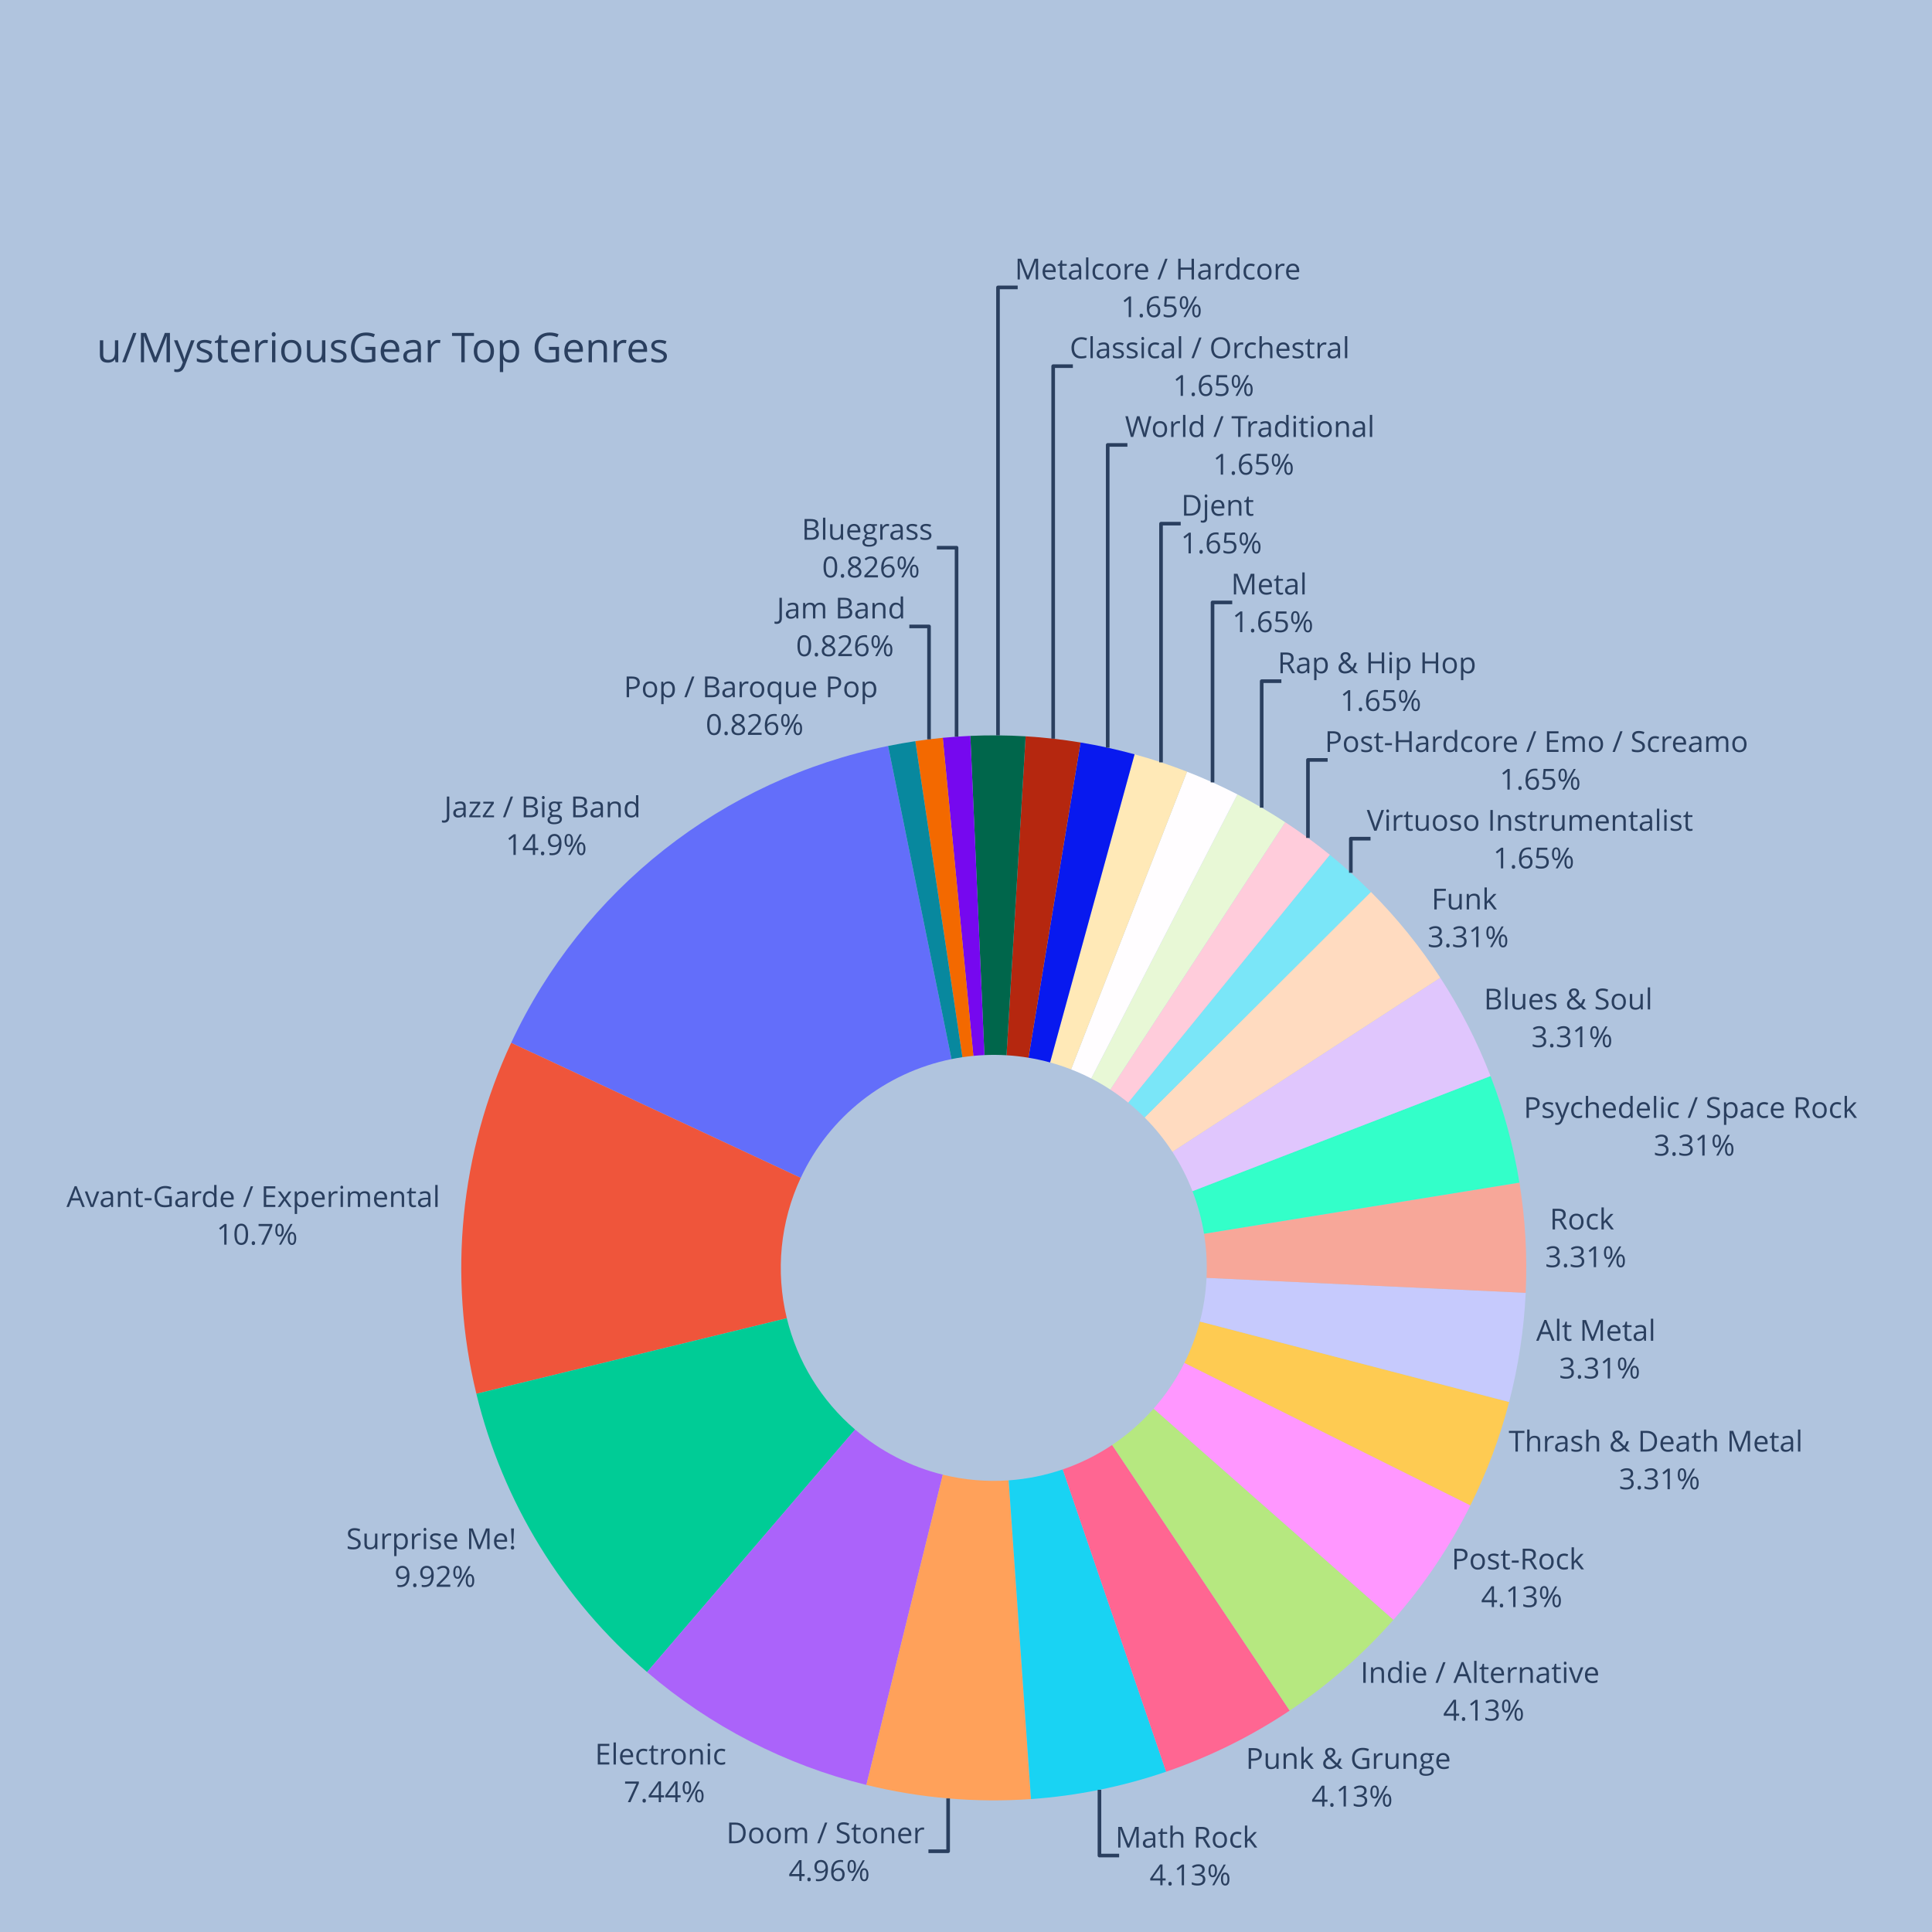
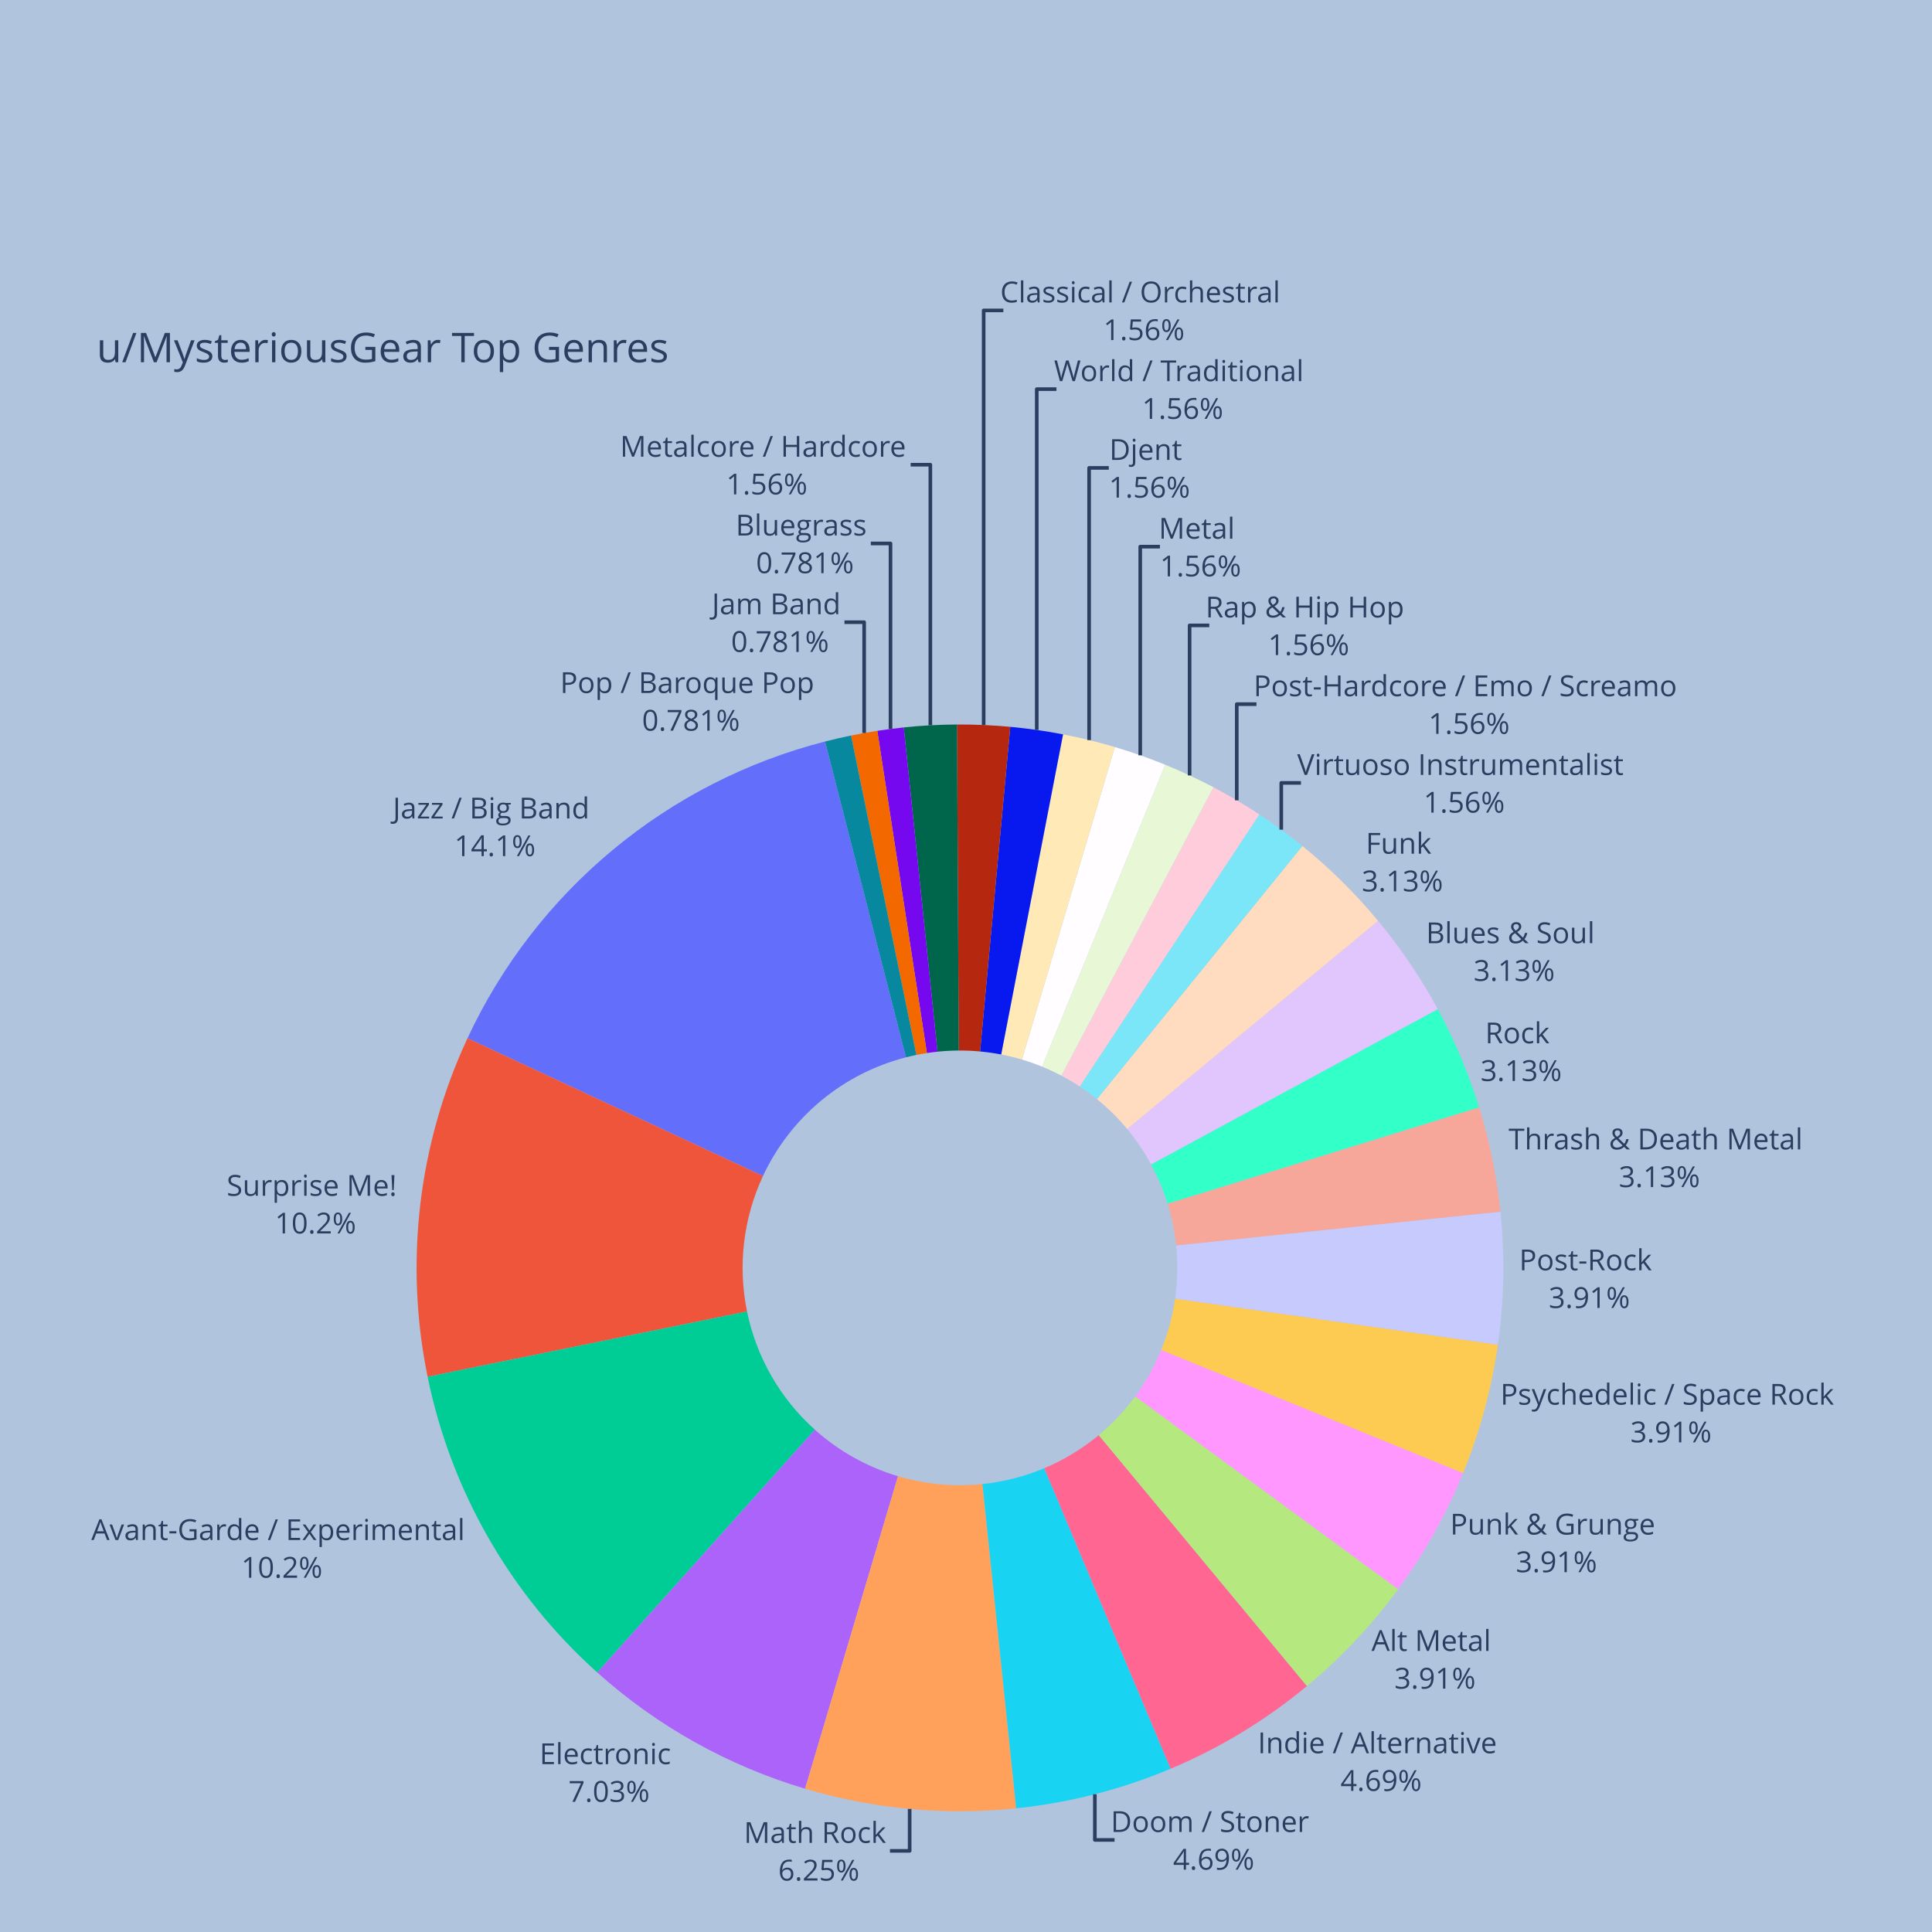
<svg xmlns="http://www.w3.org/2000/svg" class="main-svg" width="800" height="800" style="" viewBox="0 0 800 800">
  <rect x="0" y="0" width="800" height="800" style="fill: rgb(176, 196, 222); fill-opacity: 1;" />
-   <defs id="defs-1cfc5f">
+   <defs id="defs-bb78b5">
    <g class="clips" />
    <g class="gradients" />
  </defs>
  <g class="bglayer" />
  <g class="layer-below">
    <g class="imagelayer" />
    <g class="shapelayer" />
  </g>
  <g class="cartesianlayer" />
  <g class="polarlayer" />
  <g class="ternarylayer" />
  <g class="geolayer" />
  <g class="funnelarealayer" />
  <g class="pielayer">
    <g class="trace" stroke-linejoin="round" style="opacity: 1;">
      <g class="slice">
-         <path class="surface" d="M393.997,438.554a88.2,88.2 0 0 0 -62.433,49.171l-119.905,-55.912a220.5,220.5 0 0 1 156.083,-122.927Z" style="pointer-events: all; stroke-width: 0; fill: rgb(99, 110, 250); fill-opacity: 1; stroke: rgb(68, 68, 68); stroke-opacity: 1;" />
-         <g class="slicetext">
-           <text data-notex="1" class="slicetext" transform="translate(226.1999,338.4061)" text-anchor="middle" x="0" y="0" style="font-family: 'Open Sans', verdana, arial, sans-serif; font-size: 12px; fill: rgb(42, 63, 95); fill-opacity: 1; white-space: pre;">
+         <path class="surface" d="M375.156,437.818a90,90 0 0 0 -59.224,49.147l-122.352,-57.053a225,225 0 0 1 148.059,-122.866Z" style="pointer-events: all; stroke-width: 0; fill: rgb(99, 110, 250); fill-opacity: 1; stroke: rgb(68, 68, 68); stroke-opacity: 1;" />
+         <g class="slicetext">
+           <text data-notex="1" class="slicetext" transform="translate(204.9439,338.8936)" text-anchor="middle" x="0" y="0" style="font-family: 'Open Sans', verdana, arial, sans-serif; font-size: 12px; fill: rgb(42, 63, 95); fill-opacity: 1; white-space: pre;">
            <tspan class="line" dy="0em" x="0" y="0">Jazz / Big Band</tspan>
-             <tspan class="line" dy="1.3em" x="0" y="0">14.9%</tspan>
-           </text>
-         </g>
-       </g>
-       <g class="slice">
-         <path class="surface" d="M331.564,487.725a88.2,88.2 0 0 0 -5.762,58.131l-128.548,31.284a220.5,220.5 0 0 1 14.406,-145.327Z" style="pointer-events: all; stroke-width: 0; fill: rgb(239, 85, 59); fill-opacity: 1; stroke: rgb(68, 68, 68); stroke-opacity: 1;" />
-         <g class="slicetext">
-           <text data-notex="1" class="slicetext" transform="translate(106.4387,499.7854)" text-anchor="middle" x="0" y="0" style="font-family: 'Open Sans', verdana, arial, sans-serif; font-size: 12px; fill: rgb(42, 63, 95); fill-opacity: 1; white-space: pre;">
+             <tspan class="line" dy="1.3em" x="0" y="0">14.1%</tspan>
+           </text>
+         </g>
+       </g>
+       <g class="slice">
+         <path class="surface" d="M315.932,486.964a90,90 0 0 0 -6.606,56.075l-132.26,27.059a225,225 0 0 1 16.515,-140.187Z" style="pointer-events: all; stroke-width: 0; fill: rgb(239, 85, 59); fill-opacity: 1; stroke: rgb(68, 68, 68); stroke-opacity: 1;" />
+         <g class="slicetext">
+           <text data-notex="1" class="slicetext" transform="translate(130.6429,495.1481)" text-anchor="middle" x="0" y="0" style="font-family: 'Open Sans', verdana, arial, sans-serif; font-size: 12px; fill: rgb(42, 63, 95); fill-opacity: 1; white-space: pre;">
+             <tspan class="line" dy="0em" x="0" y="0">Surprise Me!</tspan>
+             <tspan class="line" dy="1.3em" x="0" y="0">10.2%</tspan>
+           </text>
+         </g>
+       </g>
+       <g class="slice">
+         <path class="surface" d="M309.326,543.039a90,90 0 0 0 28.098,48.975l-90.114,100.521a225,225 0 0 1 -70.245,-122.437Z" style="pointer-events: all; stroke-width: 0; fill: rgb(0, 204, 150); fill-opacity: 1; stroke: rgb(68, 68, 68); stroke-opacity: 1;" />
+         <g class="slicetext">
+           <text data-notex="1" class="slicetext" transform="translate(116.7015,637.7012)" text-anchor="middle" x="0" y="0" style="font-family: 'Open Sans', verdana, arial, sans-serif; font-size: 12px; fill: rgb(42, 63, 95); fill-opacity: 1; white-space: pre;">
            <tspan class="line" dy="0em" x="0" y="0">Avant-Garde / Experimental</tspan>
-             <tspan class="line" dy="1.3em" x="0" y="0">10.7%</tspan>
-           </text>
-         </g>
-       </g>
-       <g class="slice">
-         <path class="surface" d="M325.801,545.856a88.2,88.2 0 0 0 28.277,46.092l-86.132,100.422a220.5,220.5 0 0 1 -70.693,-115.23Z" style="pointer-events: all; stroke-width: 0; fill: rgb(0, 204, 150); fill-opacity: 1; stroke: rgb(68, 68, 68); stroke-opacity: 1;" />
-         <g class="slicetext">
-           <text data-notex="1" class="slicetext" transform="translate(180.1487,641.4597)" text-anchor="middle" x="0" y="0" style="font-family: 'Open Sans', verdana, arial, sans-serif; font-size: 12px; fill: rgb(42, 63, 95); fill-opacity: 1; white-space: pre;">
-             <tspan class="line" dy="0em" x="0" y="0">Surprise Me!</tspan>
-             <tspan class="line" dy="1.3em" x="0" y="0">9.92%</tspan>
-           </text>
-         </g>
-       </g>
-       <g class="slice">
-         <path class="surface" d="M354.079,591.948a88.2,88.2 0 0 0 36.319,18.69l-31.654,128.457a220.5,220.5 0 0 1 -90.796,-46.726Z" style="pointer-events: all; stroke-width: 0; fill: rgb(171, 99, 250); fill-opacity: 1; stroke: rgb(68, 68, 68); stroke-opacity: 1;" />
-         <g class="slicetext">
-           <text data-notex="1" class="slicetext" transform="translate(275.122,730.6471)" text-anchor="middle" x="0" y="0" style="font-family: 'Open Sans', verdana, arial, sans-serif; font-size: 12px; fill: rgb(42, 63, 95); fill-opacity: 1; white-space: pre;">
+             <tspan class="line" dy="1.3em" x="0" y="0">10.2%</tspan>
+           </text>
+         </g>
+       </g>
+       <g class="slice">
+         <path class="surface" d="M337.424,592.014a90,90 0 0 0 34.42,19.252l-38.483,129.399a225,225 0 0 1 -86.05,-48.129Z" style="pointer-events: all; stroke-width: 0; fill: rgb(171, 99, 250); fill-opacity: 1; stroke: rgb(68, 68, 68); stroke-opacity: 1;" />
+         <g class="slicetext">
+           <text data-notex="1" class="slicetext" transform="translate(252.1868,730.4864)" text-anchor="middle" x="0" y="0" style="font-family: 'Open Sans', verdana, arial, sans-serif; font-size: 12px; fill: rgb(42, 63, 95); fill-opacity: 1; white-space: pre;">
            <tspan class="line" dy="0em" x="0" y="0">Electronic</tspan>
-             <tspan class="line" dy="1.3em" x="0" y="0">7.44%</tspan>
-           </text>
-         </g>
-       </g>
-       <g class="slice">
-         <path class="surface" d="M390.397,610.638a88.2,88.2 0 0 0 27.268,2.346l9.248,131.976a220.5,220.5 0 0 1 -68.17,-5.865Z" style="pointer-events: all; stroke-width: 0; fill: rgb(255, 161, 90); fill-opacity: 1; stroke: rgb(68, 68, 68); stroke-opacity: 1;" />
-         <g class="slicetext">
-           <text data-notex="1" class="slicetext" transform="translate(343.3842,763.2565)" text-anchor="middle" x="0" y="0" style="font-family: 'Open Sans', verdana, arial, sans-serif; font-size: 12px; fill: rgb(42, 63, 95); fill-opacity: 1; white-space: pre;">
+             <tspan class="line" dy="1.3em" x="0" y="0">7.03%</tspan>
+           </text>
+         </g>
+       </g>
+       <g class="slice">
+         <path class="surface" d="M371.845,611.266a90,90 0 0 0 34.965,3.251l13.965,134.276a225,225 0 0 1 -87.414,-8.128Z" style="pointer-events: all; stroke-width: 0; fill: rgb(255, 161, 90); fill-opacity: 1; stroke: rgb(68, 68, 68); stroke-opacity: 1;" />
+         <g class="slicetext">
+           <text data-notex="1" class="slicetext" transform="translate(339.0623,763.0957)" text-anchor="middle" x="0" y="0" style="font-family: 'Open Sans', verdana, arial, sans-serif; font-size: 12px; fill: rgb(42, 63, 95); fill-opacity: 1; white-space: pre;">
+             <tspan class="line" dy="0em" x="0" y="0">Math Rock</tspan>
+             <tspan class="line" dy="1.3em" x="0" y="0">6.25%</tspan>
+           </text>
+         </g>
+         <path class="textline" stroke-width="1.5" d="M376.668,749.034V766.4h-8.152" fill="none" style="stroke: rgb(42, 63, 95); stroke-opacity: 1;" />
+       </g>
+       <g class="slice">
+         <path class="surface" d="M406.81,614.517a90,90 0 0 0 25.585,-6.557l52.342,124.44a225,225 0 0 1 -63.961,16.393Z" style="pointer-events: all; stroke-width: 0; fill: rgb(25, 211, 243); fill-opacity: 1; stroke: rgb(68, 68, 68); stroke-opacity: 1;" />
+         <g class="slicetext">
+           <text data-notex="1" class="slicetext" transform="translate(502.575,758.5765)" text-anchor="middle" x="0" y="0" style="font-family: 'Open Sans', verdana, arial, sans-serif; font-size: 12px; fill: rgb(42, 63, 95); fill-opacity: 1; white-space: pre;">
            <tspan class="line" dy="0em" x="0" y="0">Doom / Stoner</tspan>
-             <tspan class="line" dy="1.3em" x="0" y="0">4.96%</tspan>
-           </text>
-         </g>
-         <path class="textline" stroke-width="1.5" d="M392.599,744.688V766.561h-8.152" fill="none" style="stroke: rgb(42, 63, 95); stroke-opacity: 1;" />
-       </g>
-       <g class="slice">
-         <path class="surface" d="M417.665,612.984a88.2,88.2 0 0 0 22.381,-4.532l42.82,125.179a220.5,220.5 0 0 1 -55.954,11.329Z" style="pointer-events: all; stroke-width: 0; fill: rgb(25, 211, 243); fill-opacity: 1; stroke: rgb(68, 68, 68); stroke-opacity: 1;" />
-         <g class="slicetext">
-           <text data-notex="1" class="slicetext" transform="translate(492.8635,765.0407)" text-anchor="middle" x="0" y="0" style="font-family: 'Open Sans', verdana, arial, sans-serif; font-size: 12px; fill: rgb(42, 63, 95); fill-opacity: 1; white-space: pre;">
-             <tspan class="line" dy="0em" x="0" y="0">Math Rock</tspan>
-             <tspan class="line" dy="1.3em" x="0" y="0">4.13%</tspan>
-           </text>
-         </g>
-         <path class="textline" stroke-width="1.5" d="M455.258,741.115V768.345h8.152" fill="none" style="stroke: rgb(42, 63, 95); stroke-opacity: 1;" />
-       </g>
-       <g class="slice">
-         <path class="surface" d="M440.047,608.453a88.2,88.2 0 0 0 20.468,-10.126l73.522,109.99a220.5,220.5 0 0 1 -51.17,25.314Z" style="pointer-events: all; stroke-width: 0; fill: rgb(255, 102, 146); fill-opacity: 1; stroke: rgb(68, 68, 68); stroke-opacity: 1;" />
-         <g class="slicetext">
-           <text data-notex="1" class="slicetext" transform="translate(559.8953,732.4313)" text-anchor="middle" x="0" y="0" style="font-family: 'Open Sans', verdana, arial, sans-serif; font-size: 12px; fill: rgb(42, 63, 95); fill-opacity: 1; white-space: pre;">
+             <tspan class="line" dy="1.3em" x="0" y="0">4.69%</tspan>
+           </text>
+         </g>
+         <path class="textline" stroke-width="1.5" d="M453.36,742.956V761.881h8.152" fill="none" style="stroke: rgb(42, 63, 95); stroke-opacity: 1;" />
+       </g>
+       <g class="slice">
+         <path class="surface" d="M432.395,607.96a90,90 0 0 0 22.579,-13.702l86.211,103.888a225,225 0 0 1 -56.449,34.254Z" style="pointer-events: all; stroke-width: 0; fill: rgb(255, 102, 146); fill-opacity: 1; stroke: rgb(68, 68, 68); stroke-opacity: 1;" />
+         <g class="slicetext">
+           <text data-notex="1" class="slicetext" transform="translate(571.892,725.9672)" text-anchor="middle" x="0" y="0" style="font-family: 'Open Sans', verdana, arial, sans-serif; font-size: 12px; fill: rgb(42, 63, 95); fill-opacity: 1; white-space: pre;">
+             <tspan class="line" dy="0em" x="0" y="0">Indie / Alternative</tspan>
+             <tspan class="line" dy="1.3em" x="0" y="0">4.69%</tspan>
+           </text>
+         </g>
+       </g>
+       <g class="slice">
+         <path class="surface" d="M454.974,594.259a90,90 0 0 0 15.106,-16.041l108.87,79.827a225,225 0 0 1 -37.765,40.102Z" style="pointer-events: all; stroke-width: 0; fill: rgb(182, 232, 128); fill-opacity: 1; stroke: rgb(68, 68, 68); stroke-opacity: 1;" />
+         <g class="slicetext">
+           <text data-notex="1" class="slicetext" transform="translate(594.2017,683.6144)" text-anchor="middle" x="0" y="0" style="font-family: 'Open Sans', verdana, arial, sans-serif; font-size: 12px; fill: rgb(42, 63, 95); fill-opacity: 1; white-space: pre;">
+             <tspan class="line" dy="0em" x="0" y="0">Alt Metal</tspan>
+             <tspan class="line" dy="1.3em" x="0" y="0">3.91%</tspan>
+           </text>
+         </g>
+       </g>
+       <g class="slice">
+         <path class="surface" d="M470.08,578.218a90,90 0 0 0 10.756,-19.23l125.004,50.981a225,225 0 0 1 -26.889,48.076Z" style="pointer-events: all; stroke-width: 0; fill: rgb(255, 151, 255); fill-opacity: 1; stroke: rgb(68, 68, 68); stroke-opacity: 1;" />
+         <g class="slicetext">
+           <text data-notex="1" class="slicetext" transform="translate(644.4926,635.4132)" text-anchor="middle" x="0" y="0" style="font-family: 'Open Sans', verdana, arial, sans-serif; font-size: 12px; fill: rgb(42, 63, 95); fill-opacity: 1; white-space: pre;">
            <tspan class="line" dy="0em" x="0" y="0">Punk &amp; Grunge</tspan>
-             <tspan class="line" dy="1.3em" x="0" y="0">4.13%</tspan>
-           </text>
-         </g>
-       </g>
-       <g class="slice">
-         <path class="surface" d="M460.515,598.327a88.2,88.2 0 0 0 17.182,-15.041l99.295,87.429a220.5,220.5 0 0 1 -42.956,37.603Z" style="pointer-events: all; stroke-width: 0; fill: rgb(182, 232, 128); fill-opacity: 1; stroke: rgb(68, 68, 68); stroke-opacity: 1;" />
-         <g class="slicetext">
-           <text data-notex="1" class="slicetext" transform="translate(614.4042,696.838)" text-anchor="middle" x="0" y="0" style="font-family: 'Open Sans', verdana, arial, sans-serif; font-size: 12px; fill: rgb(42, 63, 95); fill-opacity: 1; white-space: pre;">
-             <tspan class="line" dy="0em" x="0" y="0">Indie / Alternative</tspan>
-             <tspan class="line" dy="1.3em" x="0" y="0">4.13%</tspan>
-           </text>
-         </g>
-       </g>
-       <g class="slice">
-         <path class="surface" d="M477.697,583.286a88.2,88.2 0 0 0 12.745,-18.948l118.413,59.006a220.5,220.5 0 0 1 -31.862,47.37Z" style="pointer-events: all; stroke-width: 0; fill: rgb(255, 151, 255); fill-opacity: 1; stroke: rgb(68, 68, 68); stroke-opacity: 1;" />
-         <g class="slicetext">
-           <text data-notex="1" class="slicetext" transform="translate(630.115,649.8387)" text-anchor="middle" x="0" y="0" style="font-family: 'Open Sans', verdana, arial, sans-serif; font-size: 12px; fill: rgb(42, 63, 95); fill-opacity: 1; white-space: pre;">
+             <tspan class="line" dy="1.3em" x="0" y="0">3.91%</tspan>
+           </text>
+         </g>
+       </g>
+       <g class="slice">
+         <path class="surface" d="M480.836,558.987a90,90 0 0 0 5.761,-21.268l133.645,19.08a225,225 0 0 1 -14.402,53.169Z" style="pointer-events: all; stroke-width: 0; fill: rgb(254, 203, 82); fill-opacity: 1; stroke: rgb(68, 68, 68); stroke-opacity: 1;" />
+         <g class="slicetext">
+           <text data-notex="1" class="slicetext" transform="translate(691.9198,581.6366)" text-anchor="middle" x="0" y="0" style="font-family: 'Open Sans', verdana, arial, sans-serif; font-size: 12px; fill: rgb(42, 63, 95); fill-opacity: 1; white-space: pre;">
+             <tspan class="line" dy="0em" x="0" y="0">Psychedelic / Space Rock</tspan>
+             <tspan class="line" dy="1.3em" x="0" y="0">3.91%</tspan>
+           </text>
+         </g>
+       </g>
+       <g class="slice">
+         <path class="surface" d="M486.597,537.72a90,90 0 0 0 0.421,-22.03l134.276,-13.965a225,225 0 0 1 -1.051,55.075Z" style="pointer-events: all; stroke-width: 0; fill: rgb(198, 202, 253); fill-opacity: 1; stroke: rgb(68, 68, 68); stroke-opacity: 1;" />
+         <g class="slicetext">
+           <text data-notex="1" class="slicetext" transform="translate(658.1113,525.9961)" text-anchor="middle" x="0" y="0" style="font-family: 'Open Sans', verdana, arial, sans-serif; font-size: 12px; fill: rgb(42, 63, 95); fill-opacity: 1; white-space: pre;">
            <tspan class="line" dy="0em" x="0" y="0">Post-Rock</tspan>
-             <tspan class="line" dy="1.3em" x="0" y="0">4.13%</tspan>
-           </text>
-         </g>
-       </g>
-       <g class="slice">
-         <path class="surface" d="M490.442,564.338a88.2,88.2 0 0 0 6.415,-17.125l128.036,33.319a220.5,220.5 0 0 1 -16.038,42.812Z" style="pointer-events: all; stroke-width: 0; fill: rgb(254, 203, 82); fill-opacity: 1; stroke: rgb(68, 68, 68); stroke-opacity: 1;" />
-         <g class="slicetext">
-           <text data-notex="1" class="slicetext" transform="translate(687.1696,601.0567)" text-anchor="middle" x="0" y="0" style="font-family: 'Open Sans', verdana, arial, sans-serif; font-size: 12px; fill: rgb(42, 63, 95); fill-opacity: 1; white-space: pre;">
+             <tspan class="line" dy="1.3em" x="0" y="0">3.91%</tspan>
+           </text>
+         </g>
+       </g>
+       <g class="slice">
+         <path class="surface" d="M487.017,515.69a90,90 0 0 0 -3.536,-17.285l128.971,-39.892a225,225 0 0 1 8.841,43.213Z" style="pointer-events: all; stroke-width: 0; fill: rgb(247, 167, 153); fill-opacity: 1; stroke: rgb(68, 68, 68); stroke-opacity: 1;" />
+         <g class="slicetext">
+           <text data-notex="1" class="slicetext" transform="translate(687.1176,475.942)" text-anchor="middle" x="0" y="0" style="font-family: 'Open Sans', verdana, arial, sans-serif; font-size: 12px; fill: rgb(42, 63, 95); fill-opacity: 1; white-space: pre;">
            <tspan class="line" dy="0em" x="0" y="0">Thrash &amp; Death Metal</tspan>
-             <tspan class="line" dy="1.3em" x="0" y="0">3.31%</tspan>
-           </text>
-         </g>
-       </g>
-       <g class="slice">
-         <path class="surface" d="M496.857,547.213a88.2,88.2 0 0 0 2.746,-18.08l132.155,6.2a220.5,220.5 0 0 1 -6.865,45.199Z" style="pointer-events: all; stroke-width: 0; fill: rgb(198, 202, 253); fill-opacity: 1; stroke: rgb(68, 68, 68); stroke-opacity: 1;" />
-         <g class="slicetext">
-           <text data-notex="1" class="slicetext" transform="translate(662.4022,555.1739)" text-anchor="middle" x="0" y="0" style="font-family: 'Open Sans', verdana, arial, sans-serif; font-size: 12px; fill: rgb(42, 63, 95); fill-opacity: 1; white-space: pre;">
-             <tspan class="line" dy="0em" x="0" y="0">Alt Metal</tspan>
-             <tspan class="line" dy="1.3em" x="0" y="0">3.31%</tspan>
-           </text>
-         </g>
-       </g>
-       <g class="slice">
-         <path class="surface" d="M499.603,529.133a88.2,88.2 0 0 0 -1.041,-18.257l130.593,-21.186a220.5,220.5 0 0 1 2.603,45.643Z" style="pointer-events: all; stroke-width: 0; fill: rgb(247, 167, 153); fill-opacity: 1; stroke: rgb(68, 68, 68); stroke-opacity: 1;" />
-         <g class="slicetext">
-           <text data-notex="1" class="slicetext" transform="translate(656.6227,509.0861)" text-anchor="middle" x="0" y="0" style="font-family: 'Open Sans', verdana, arial, sans-serif; font-size: 12px; fill: rgb(42, 63, 95); fill-opacity: 1; white-space: pre;">
+             <tspan class="line" dy="1.3em" x="0" y="0">3.13%</tspan>
+           </text>
+         </g>
+       </g>
+       <g class="slice">
+         <path class="surface" d="M483.481,498.405a90,90 0 0 0 -6.841,-16.263l118.711,-64.287a225,225 0 0 1 17.101,40.658Z" style="pointer-events: all; stroke-width: 0; fill: rgb(51, 255, 201); fill-opacity: 1; stroke: rgb(68, 68, 68); stroke-opacity: 1;" />
+         <g class="slicetext">
+           <text data-notex="1" class="slicetext" transform="translate(629.8807,432.0081)" text-anchor="middle" x="0" y="0" style="font-family: 'Open Sans', verdana, arial, sans-serif; font-size: 12px; fill: rgb(42, 63, 95); fill-opacity: 1; white-space: pre;">
            <tspan class="line" dy="0em" x="0" y="0">Rock</tspan>
-             <tspan class="line" dy="1.3em" x="0" y="0">3.31%</tspan>
-           </text>
-         </g>
-       </g>
-       <g class="slice">
-         <path class="surface" d="M498.562,510.876a88.2,88.2 0 0 0 -4.784,-17.65l123.417,-47.661a220.5,220.5 0 0 1 11.96,44.125Z" style="pointer-events: all; stroke-width: 0; fill: rgb(51, 255, 201); fill-opacity: 1; stroke: rgb(68, 68, 68); stroke-opacity: 1;" />
-         <g class="slicetext">
-           <text data-notex="1" class="slicetext" transform="translate(701.5672,462.8957)" text-anchor="middle" x="0" y="0" style="font-family: 'Open Sans', verdana, arial, sans-serif; font-size: 12px; fill: rgb(42, 63, 95); fill-opacity: 1; white-space: pre;">
-             <tspan class="line" dy="0em" x="0" y="0">Psychedelic / Space Rock</tspan>
-             <tspan class="line" dy="1.3em" x="0" y="0">3.31%</tspan>
-           </text>
-         </g>
-       </g>
-       <g class="slice">
-         <path class="surface" d="M493.778,493.226a88.2,88.2 0 0 0 -8.321,-16.284l110.935,-72.088a220.5,220.5 0 0 1 20.802,40.711Z" style="pointer-events: all; stroke-width: 0; fill: rgb(224, 198, 253); fill-opacity: 1; stroke: rgb(68, 68, 68); stroke-opacity: 1;" />
-         <g class="slicetext">
-           <text data-notex="1" class="slicetext" transform="translate(650.9411,417.988)" text-anchor="middle" x="0" y="0" style="font-family: 'Open Sans', verdana, arial, sans-serif; font-size: 12px; fill: rgb(42, 63, 95); fill-opacity: 1; white-space: pre;">
+             <tspan class="line" dy="1.3em" x="0" y="0">3.13%</tspan>
+           </text>
+         </g>
+       </g>
+       <g class="slice">
+         <path class="surface" d="M476.64,482.142a90,90 0 0 0 -9.882,-14.616l103.888,-86.211a225,225 0 0 1 24.705,36.54Z" style="pointer-events: all; stroke-width: 0; fill: rgb(224, 198, 253); fill-opacity: 1; stroke: rgb(68, 68, 68); stroke-opacity: 1;" />
+         <g class="slicetext">
+           <text data-notex="1" class="slicetext" transform="translate(626.9859,390.5586)" text-anchor="middle" x="0" y="0" style="font-family: 'Open Sans', verdana, arial, sans-serif; font-size: 12px; fill: rgb(42, 63, 95); fill-opacity: 1; white-space: pre;">
            <tspan class="line" dy="0em" x="0" y="0">Blues &amp; Soul</tspan>
-             <tspan class="line" dy="1.3em" x="0" y="0">3.31%</tspan>
-           </text>
-         </g>
-       </g>
-       <g class="slice">
-         <path class="surface" d="M485.457,476.941a88.2,88.2 0 0 0 -11.5,-14.218l93.685,-93.415a220.5,220.5 0 0 1 28.75,35.546Z" style="pointer-events: all; stroke-width: 0; fill: rgb(255, 219, 192); fill-opacity: 1; stroke: rgb(68, 68, 68); stroke-opacity: 1;" />
-         <g class="slicetext">
-           <text data-notex="1" class="slicetext" transform="translate(607.9212,376.5809)" text-anchor="middle" x="0" y="0" style="font-family: 'Open Sans', verdana, arial, sans-serif; font-size: 12px; fill: rgb(42, 63, 95); fill-opacity: 1; white-space: pre;">
+             <tspan class="line" dy="1.3em" x="0" y="0">3.13%</tspan>
+           </text>
+         </g>
+       </g>
+       <g class="slice">
+         <path class="surface" d="M466.759,467.526a90,90 0 0 0 -12.543,-12.407l85.073,-104.822a225,225 0 0 1 31.359,31.018Z" style="pointer-events: all; stroke-width: 0; fill: rgb(255, 219, 192); fill-opacity: 1; stroke: rgb(68, 68, 68); stroke-opacity: 1;" />
+         <g class="slicetext">
+           <text data-notex="1" class="slicetext" transform="translate(580.7094,353.4896)" text-anchor="middle" x="0" y="0" style="font-family: 'Open Sans', verdana, arial, sans-serif; font-size: 12px; fill: rgb(42, 63, 95); fill-opacity: 1; white-space: pre;">
            <tspan class="line" dy="0em" x="0" y="0">Funk</tspan>
-             <tspan class="line" dy="1.3em" x="0" y="0">3.31%</tspan>
-           </text>
-         </g>
-       </g>
-       <g class="slice">
-         <path class="surface" d="M473.957,462.723a88.2,88.2 0 0 0 -6.793,-6.139l83.496,-102.624a220.5,220.5 0 0 1 16.982,15.348Z" style="pointer-events: all; stroke-width: 0; fill: rgb(122, 230, 248); fill-opacity: 1; stroke: rgb(68, 68, 68); stroke-opacity: 1;" />
-         <g class="slicetext">
-           <text data-notex="1" class="slicetext" transform="translate(635.0808,343.9715)" text-anchor="middle" x="0" y="0" style="font-family: 'Open Sans', verdana, arial, sans-serif; font-size: 12px; fill: rgb(42, 63, 95); fill-opacity: 1; white-space: pre;">
+             <tspan class="line" dy="1.3em" x="0" y="0">3.13%</tspan>
+           </text>
+         </g>
+       </g>
+       <g class="slice">
+         <path class="surface" d="M454.215,455.119a90,90 0 0 0 -7.123,-5.223l74.389,-112.656a225,225 0 0 1 17.807,13.056Z" style="pointer-events: all; stroke-width: 0; fill: rgb(122, 230, 248); fill-opacity: 1; stroke: rgb(68, 68, 68); stroke-opacity: 1;" />
+         <g class="slicetext">
+           <text data-notex="1" class="slicetext" transform="translate(606.2751,320.8803)" text-anchor="middle" x="0" y="0" style="font-family: 'Open Sans', verdana, arial, sans-serif; font-size: 12px; fill: rgb(42, 63, 95); fill-opacity: 1; white-space: pre;">
            <tspan class="line" dy="0em" x="0" y="0">Virtuoso Instrumentalist</tspan>
-             <tspan class="line" dy="1.3em" x="0" y="0">1.65%</tspan>
-           </text>
-         </g>
-         <path class="textline" stroke-width="1.5" d="M559.35,361.414V347.276h8.152" fill="none" style="stroke: rgb(42, 63, 95); stroke-opacity: 1;" />
-       </g>
-       <g class="slice">
-         <path class="surface" d="M467.164,456.584a88.2,88.2 0 0 0 -7.392,-5.402l72.407,-110.727a220.5,220.5 0 0 1 18.481,13.505Z" style="pointer-events: all; stroke-width: 0; fill: rgb(255, 204, 219); fill-opacity: 1; stroke: rgb(68, 68, 68); stroke-opacity: 1;" />
-         <g class="slicetext">
-           <text data-notex="1" class="slicetext" transform="translate(637.7786,311.3621)" text-anchor="middle" x="0" y="0" style="font-family: 'Open Sans', verdana, arial, sans-serif; font-size: 12px; fill: rgb(42, 63, 95); fill-opacity: 1; white-space: pre;">
+             <tspan class="line" dy="1.3em" x="0" y="0">1.56%</tspan>
+           </text>
+         </g>
+         <path class="textline" stroke-width="1.5" d="M530.545,343.55V324.185h8.152" fill="none" style="stroke: rgb(42, 63, 95); stroke-opacity: 1;" />
+       </g>
+       <g class="slice">
+         <path class="surface" d="M447.092,449.896a90,90 0 0 0 -7.6,-4.499l62.988,-119.405a225,225 0 0 1 19.001,11.248Z" style="pointer-events: all; stroke-width: 0; fill: rgb(255, 204, 219); fill-opacity: 1; stroke: rgb(68, 68, 68); stroke-opacity: 1;" />
+         <g class="slicetext">
+           <text data-notex="1" class="slicetext" transform="translate(608.3024,288.2709)" text-anchor="middle" x="0" y="0" style="font-family: 'Open Sans', verdana, arial, sans-serif; font-size: 12px; fill: rgb(42, 63, 95); fill-opacity: 1; white-space: pre;">
            <tspan class="line" dy="0em" x="0" y="0">Post-Hardcore / Emo / Screamo</tspan>
-             <tspan class="line" dy="1.3em" x="0" y="0">1.65%</tspan>
-           </text>
-         </g>
-         <path class="textline" stroke-width="1.5" d="M541.595,346.968V314.667h8.152" fill="none" style="stroke: rgb(42, 63, 95); stroke-opacity: 1;" />
-       </g>
-       <g class="slice">
-         <path class="surface" d="M459.772,451.182a88.2,88.2 0 0 0 -7.913,-4.606l60.539,-117.637a220.5,220.5 0 0 1 19.782,11.516Z" style="pointer-events: all; stroke-width: 0; fill: rgb(232, 248, 214); fill-opacity: 1; stroke: rgb(68, 68, 68); stroke-opacity: 1;" />
-         <g class="slicetext">
-           <text data-notex="1" class="slicetext" transform="translate(571.7309,278.7528)" text-anchor="middle" x="0" y="0" style="font-family: 'Open Sans', verdana, arial, sans-serif; font-size: 12px; fill: rgb(42, 63, 95); fill-opacity: 1; white-space: pre;">
+             <tspan class="line" dy="1.3em" x="0" y="0">1.56%</tspan>
+           </text>
+         </g>
+         <path class="textline" stroke-width="1.5" d="M512.119,331.383V291.576h8.152" fill="none" style="stroke: rgb(42, 63, 95); stroke-opacity: 1;" />
+       </g>
+       <g class="slice">
+         <path class="surface" d="M439.492,445.397a90,90 0 0 0 -8.005,-3.733l50.981,-125.004a225,225 0 0 1 20.012,9.332Z" style="pointer-events: all; stroke-width: 0; fill: rgb(232, 248, 214); fill-opacity: 1; stroke: rgb(68, 68, 68); stroke-opacity: 1;" />
+         <g class="slicetext">
+           <text data-notex="1" class="slicetext" transform="translate(541.8821,255.6615)" text-anchor="middle" x="0" y="0" style="font-family: 'Open Sans', verdana, arial, sans-serif; font-size: 12px; fill: rgb(42, 63, 95); fill-opacity: 1; white-space: pre;">
            <tspan class="line" dy="0em" x="0" y="0">Rap &amp; Hip Hop</tspan>
-             <tspan class="line" dy="1.3em" x="0" y="0">1.65%</tspan>
-           </text>
-         </g>
-         <path class="textline" stroke-width="1.5" d="M522.438,334.44V282.057h8.152" fill="none" style="stroke: rgb(42, 63, 95); stroke-opacity: 1;" />
-       </g>
-       <g class="slice">
-         <path class="surface" d="M451.859,446.576a88.2,88.2 0 0 0 -8.348,-3.761l48.017,-123.279a220.5,220.5 0 0 1 20.869,9.403Z" style="pointer-events: all; stroke-width: 0; fill: rgb(255, 253, 255); fill-opacity: 1; stroke: rgb(68, 68, 68); stroke-opacity: 1;" />
-         <g class="slicetext">
-           <text data-notex="1" class="slicetext" transform="translate(527.0657,246.1434)" text-anchor="middle" x="0" y="0" style="font-family: 'Open Sans', verdana, arial, sans-serif; font-size: 12px; fill: rgb(42, 63, 95); fill-opacity: 1; white-space: pre;">
+             <tspan class="line" dy="1.3em" x="0" y="0">1.56%</tspan>
+           </text>
+         </g>
+         <path class="textline" stroke-width="1.5" d="M492.589,321.081V258.966h8.152" fill="none" style="stroke: rgb(42, 63, 95); stroke-opacity: 1;" />
+       </g>
+       <g class="slice">
+         <path class="surface" d="M431.487,441.664a90,90 0 0 0 -8.332,-2.93l38.483,-129.399a225,225 0 0 1 20.83,7.325Z" style="pointer-events: all; stroke-width: 0; fill: rgb(255, 253, 255); fill-opacity: 1; stroke: rgb(68, 68, 68); stroke-opacity: 1;" />
+         <g class="slicetext">
+           <text data-notex="1" class="slicetext" transform="translate(497.1241,223.0521)" text-anchor="middle" x="0" y="0" style="font-family: 'Open Sans', verdana, arial, sans-serif; font-size: 12px; fill: rgb(42, 63, 95); fill-opacity: 1; white-space: pre;">
            <tspan class="line" dy="0em" x="0" y="0">Metal</tspan>
-             <tspan class="line" dy="1.3em" x="0" y="0">1.65%</tspan>
-           </text>
-         </g>
-         <path class="textline" stroke-width="1.5" d="M502.085,323.966V249.448h8.152" fill="none" style="stroke: rgb(42, 63, 95); stroke-opacity: 1;" />
-       </g>
-       <g class="slice">
-         <path class="surface" d="M443.511,442.814a88.2,88.2 0 0 0 -8.692,-2.876l34.979,-127.592a220.5,220.5 0 0 1 21.731,7.189Z" style="pointer-events: all; stroke-width: 0; fill: rgb(255, 233, 183); fill-opacity: 1; stroke: rgb(68, 68, 68); stroke-opacity: 1;" />
-         <g class="slicetext">
-           <text data-notex="1" class="slicetext" transform="translate(505.7369,213.534)" text-anchor="middle" x="0" y="0" style="font-family: 'Open Sans', verdana, arial, sans-serif; font-size: 12px; fill: rgb(42, 63, 95); fill-opacity: 1; white-space: pre;">
+             <tspan class="line" dy="1.3em" x="0" y="0">1.56%</tspan>
+           </text>
+         </g>
+         <path class="textline" stroke-width="1.5" d="M472.144,312.742V226.357h8.152" fill="none" style="stroke: rgb(42, 63, 95); stroke-opacity: 1;" />
+       </g>
+       <g class="slice">
+         <path class="surface" d="M423.155,438.734a90,90 0 0 0 -8.579,-2.099l25.615,-132.548a225,225 0 0 1 21.448,5.248Z" style="pointer-events: all; stroke-width: 0; fill: rgb(255, 233, 183); fill-opacity: 1; stroke: rgb(68, 68, 68); stroke-opacity: 1;" />
+         <g class="slicetext">
+           <text data-notex="1" class="slicetext" transform="translate(475.9598,190.4428)" text-anchor="middle" x="0" y="0" style="font-family: 'Open Sans', verdana, arial, sans-serif; font-size: 12px; fill: rgb(42, 63, 95); fill-opacity: 1; white-space: pre;">
            <tspan class="line" dy="0em" x="0" y="0">Djent</tspan>
-             <tspan class="line" dy="1.3em" x="0" y="0">1.65%</tspan>
-           </text>
-         </g>
-         <path class="textline" stroke-width="1.5" d="M480.756,315.659V216.839h8.152" fill="none" style="stroke: rgb(42, 63, 95); stroke-opacity: 1;" />
-       </g>
-       <g class="slice">
-         <path class="surface" d="M434.819,439.938a88.2,88.2 0 0 0 -8.944,-1.959l21.563,-130.531a220.5,220.5 0 0 1 22.359,4.898Z" style="pointer-events: all; stroke-width: 0; fill: rgb(8, 25, 239); fill-opacity: 1; stroke: rgb(68, 68, 68); stroke-opacity: 1;" />
-         <g class="slicetext">
-           <text data-notex="1" class="slicetext" transform="translate(519.0837,180.9246)" text-anchor="middle" x="0" y="0" style="font-family: 'Open Sans', verdana, arial, sans-serif; font-size: 12px; fill: rgb(42, 63, 95); fill-opacity: 1; white-space: pre;">
+             <tspan class="line" dy="1.3em" x="0" y="0">1.56%</tspan>
+           </text>
+         </g>
+         <path class="textline" stroke-width="1.5" d="M450.979,306.448V193.747h8.152" fill="none" style="stroke: rgb(42, 63, 95); stroke-opacity: 1;" />
+       </g>
+       <g class="slice">
+         <path class="surface" d="M414.576,436.635a90,90 0 0 0 -8.744,-1.248l12.499,-134.42a225,225 0 0 1 21.859,3.121Z" style="pointer-events: all; stroke-width: 0; fill: rgb(8, 25, 239); fill-opacity: 1; stroke: rgb(68, 68, 68); stroke-opacity: 1;" />
+         <g class="slicetext">
+           <text data-notex="1" class="slicetext" transform="translate(489.7023,157.8334)" text-anchor="middle" x="0" y="0" style="font-family: 'Open Sans', verdana, arial, sans-serif; font-size: 12px; fill: rgb(42, 63, 95); fill-opacity: 1; white-space: pre;">
            <tspan class="line" dy="0em" x="0" y="0">World / Traditional</tspan>
-             <tspan class="line" dy="1.3em" x="0" y="0">1.65%</tspan>
-           </text>
-         </g>
-         <path class="textline" stroke-width="1.5" d="M458.681,309.607V184.229h8.152" fill="none" style="stroke: rgb(42, 63, 95); stroke-opacity: 1;" />
-       </g>
-       <g class="slice">
-         <path class="surface" d="M425.875,437.979a88.2,88.2 0 0 0 -9.099,-1.021l7.915,-132.063a220.5,220.5 0 0 1 22.747,2.553Z" style="pointer-events: all; stroke-width: 0; fill: rgb(181, 39, 15); fill-opacity: 1; stroke: rgb(68, 68, 68); stroke-opacity: 1;" />
-         <g class="slicetext">
-           <text data-notex="1" class="slicetext" transform="translate(502.4846,148.3153)" text-anchor="middle" x="0" y="0" style="font-family: 'Open Sans', verdana, arial, sans-serif; font-size: 12px; fill: rgb(42, 63, 95); fill-opacity: 1; white-space: pre;">
+             <tspan class="line" dy="1.3em" x="0" y="0">1.56%</tspan>
+           </text>
+         </g>
+         <path class="textline" stroke-width="1.5" d="M429.3,302.259V161.138h8.152" fill="none" style="stroke: rgb(42, 63, 95); stroke-opacity: 1;" />
+       </g>
+       <g class="slice">
+         <path class="surface" d="M405.833,435.387a90,90 0 0 0 -8.824,-0.385l-0.736,-134.998a225,225 0 0 1 22.059,0.963Z" style="pointer-events: all; stroke-width: 0; fill: rgb(181, 39, 15); fill-opacity: 1; stroke: rgb(68, 68, 68); stroke-opacity: 1;" />
+         <g class="slicetext">
+           <text data-notex="1" class="slicetext" transform="translate(473.7011,125.224)" text-anchor="middle" x="0" y="0" style="font-family: 'Open Sans', verdana, arial, sans-serif; font-size: 12px; fill: rgb(42, 63, 95); fill-opacity: 1; white-space: pre;">
            <tspan class="line" dy="0em" x="0" y="0">Classical / Orchestral</tspan>
-             <tspan class="line" dy="1.3em" x="0" y="0">1.65%</tspan>
-           </text>
-         </g>
-         <path class="textline" stroke-width="1.5" d="M436.098,305.876V151.62h8.152" fill="none" style="stroke: rgb(42, 63, 95); stroke-opacity: 1;" />
-       </g>
-       <g class="slice">
-         <path class="surface" d="M416.777,436.958a88.2,88.2 0 0 0 -9.156,-0.073l-5.819,-132.172a220.5,220.5 0 0 1 22.889,0.182Z" style="pointer-events: all; stroke-width: 0; fill: rgb(0, 102, 75); fill-opacity: 1; stroke: rgb(68, 68, 68); stroke-opacity: 1;" />
-         <g class="slicetext">
-           <text data-notex="1" class="slicetext" transform="translate(480.9641,115.7059)" text-anchor="middle" x="0" y="0" style="font-family: 'Open Sans', verdana, arial, sans-serif; font-size: 12px; fill: rgb(42, 63, 95); fill-opacity: 1; white-space: pre;">
+             <tspan class="line" dy="1.3em" x="0" y="0">1.56%</tspan>
+           </text>
+         </g>
+         <path class="textline" stroke-width="1.5" d="M407.314,300.214V128.529h8.152" fill="none" style="stroke: rgb(42, 63, 95); stroke-opacity: 1;" />
+       </g>
+       <g class="slice">
+         <path class="surface" d="M397.009,435.001a90,90 0 0 0 -8.819,0.481l-13.965,-134.276a225,225 0 0 1 22.048,-1.204Z" style="pointer-events: all; stroke-width: 0; fill: rgb(0, 102, 75); fill-opacity: 1; stroke: rgb(68, 68, 68); stroke-opacity: 1;" />
+         <g class="slicetext">
+           <text data-notex="1" class="slicetext" transform="translate(317.5194,189.1228)" text-anchor="middle" x="0" y="0" style="font-family: 'Open Sans', verdana, arial, sans-serif; font-size: 12px; fill: rgb(42, 63, 95); fill-opacity: 1; white-space: pre;">
            <tspan class="line" dy="0em" x="0" y="0">Metalcore / Hardcore</tspan>
-             <tspan class="line" dy="1.3em" x="0" y="0">1.65%</tspan>
-           </text>
-         </g>
-         <path class="textline" stroke-width="1.5" d="M413.249,304.507V119.011h8.152" fill="none" style="stroke: rgb(42, 63, 95); stroke-opacity: 1;" />
-       </g>
-       <g class="slice">
-         <path class="surface" d="M407.621,436.885a88.2,88.2 0 0 0 -4.568,0.32l-12.671,-131.692a220.5,220.5 0 0 1 11.421,-0.8Z" style="pointer-events: all; stroke-width: 0; fill: rgb(118, 8, 239); fill-opacity: 1; stroke: rgb(68, 68, 68); stroke-opacity: 1;" />
-         <g class="slicetext">
-           <text data-notex="1" class="slicetext" transform="translate(360.669,223.4818)" text-anchor="middle" x="0" y="0" style="font-family: 'Open Sans', verdana, arial, sans-serif; font-size: 12px; fill: rgb(42, 63, 95); fill-opacity: 1; white-space: pre;">
+             <tspan class="line" dy="1.3em" x="0" y="0">1.56%</tspan>
+           </text>
+         </g>
+         <path class="textline" stroke-width="1.5" d="M385.234,300.335V192.428h-8.152" fill="none" style="stroke: rgb(42, 63, 95); stroke-opacity: 1;" />
+       </g>
+       <g class="slice">
+         <path class="surface" d="M388.19,435.483a90,90 0 0 0 -4.381,0.565l-20.537,-133.429a225,225 0 0 1 10.953,-1.412Z" style="pointer-events: all; stroke-width: 0; fill: rgb(118, 8, 239); fill-opacity: 1; stroke: rgb(68, 68, 68); stroke-opacity: 1;" />
+         <g class="slicetext">
+           <text data-notex="1" class="slicetext" transform="translate(333.3221,221.7322)" text-anchor="middle" x="0" y="0" style="font-family: 'Open Sans', verdana, arial, sans-serif; font-size: 12px; fill: rgb(42, 63, 95); fill-opacity: 1; white-space: pre;">
            <tspan class="line" dy="0em" x="0" y="0">Bluegrass</tspan>
-             <tspan class="line" dy="1.3em" x="0" y="0">0.826%</tspan>
-           </text>
-         </g>
-         <path class="textline" stroke-width="1.5" d="M396.087,305.039V226.787h-8.152" fill="none" style="stroke: rgb(42, 63, 95); stroke-opacity: 1;" />
-       </g>
-       <g class="slice">
-         <path class="surface" d="M403.053,437.205a88.2,88.2 0 0 0 -4.545,0.557l-19.489,-130.857a220.5,220.5 0 0 1 11.364,-1.392Z" style="pointer-events: all; stroke-width: 0; fill: rgb(243, 105, 0); fill-opacity: 1; stroke: rgb(68, 68, 68); stroke-opacity: 1;" />
-         <g class="slicetext">
-           <text data-notex="1" class="slicetext" transform="translate(349.8667,256.0912)" text-anchor="middle" x="0" y="0" style="font-family: 'Open Sans', verdana, arial, sans-serif; font-size: 12px; fill: rgb(42, 63, 95); fill-opacity: 1; white-space: pre;">
+             <tspan class="line" dy="1.3em" x="0" y="0">0.781%</tspan>
+           </text>
+         </g>
+         <path class="textline" stroke-width="1.5" d="M368.74,301.846V225.037h-8.152" fill="none" style="stroke: rgb(42, 63, 95); stroke-opacity: 1;" />
+       </g>
+       <g class="slice">
+         <path class="surface" d="M383.809,436.047a90,90 0 0 0 -4.348,0.779l-27.059,-132.26a225,225 0 0 1 10.871,-1.947Z" style="pointer-events: all; stroke-width: 0; fill: rgb(243, 105, 0); fill-opacity: 1; stroke: rgb(68, 68, 68); stroke-opacity: 1;" />
+         <g class="slicetext">
+           <text data-notex="1" class="slicetext" transform="translate(323.0008,254.3416)" text-anchor="middle" x="0" y="0" style="font-family: 'Open Sans', verdana, arial, sans-serif; font-size: 12px; fill: rgb(42, 63, 95); fill-opacity: 1; white-space: pre;">
            <tspan class="line" dy="0em" x="0" y="0">Jam Band</tspan>
-             <tspan class="line" dy="1.3em" x="0" y="0">0.826%</tspan>
-           </text>
-         </g>
-         <path class="textline" stroke-width="1.5" d="M384.691,306.136V259.396h-8.152" fill="none" style="stroke: rgb(42, 63, 95); stroke-opacity: 1;" />
-       </g>
-       <g class="slice">
-         <path class="surface" d="M398.507,437.762a88.2,88.2 0 0 0 -4.51,0.792l-26.255,-129.669a220.5,220.5 0 0 1 11.276,-1.98Z" style="pointer-events: all; stroke-width: 0; fill: rgb(8, 136, 158); fill-opacity: 1; stroke: rgb(68, 68, 68); stroke-opacity: 1;" />
-         <g class="slicetext">
-           <text data-notex="1" class="slicetext" transform="translate(312.4805,288.7006)" text-anchor="middle" x="0" y="0" style="font-family: 'Open Sans', verdana, arial, sans-serif; font-size: 12px; fill: rgb(42, 63, 95); fill-opacity: 1; white-space: pre;">
+             <tspan class="line" dy="1.3em" x="0" y="0">0.781%</tspan>
+           </text>
+         </g>
+         <path class="textline" stroke-width="1.5" d="M357.825,303.526V257.646h-8.152" fill="none" style="stroke: rgb(42, 63, 95); stroke-opacity: 1;" />
+       </g>
+       <g class="slice">
+         <path class="surface" d="M379.461,436.826a90,90 0 0 0 -4.305,0.991l-33.516,-130.773a225,225 0 0 1 10.762,-2.478Z" style="pointer-events: all; stroke-width: 0; fill: rgb(8, 136, 158); fill-opacity: 1; stroke: rgb(68, 68, 68); stroke-opacity: 1;" />
+         <g class="slicetext">
+           <text data-notex="1" class="slicetext" transform="translate(286.1189,286.951)" text-anchor="middle" x="0" y="0" style="font-family: 'Open Sans', verdana, arial, sans-serif; font-size: 12px; fill: rgb(42, 63, 95); fill-opacity: 1; white-space: pre;">
            <tspan class="line" dy="0em" x="0" y="0">Pop / Baroque Pop</tspan>
-             <tspan class="line" dy="1.3em" x="0" y="0">0.826%</tspan>
+             <tspan class="line" dy="1.3em" x="0" y="0">0.781%</tspan>
          </text>
        </g>
      </g>
    </g>
  </g>
  <g class="treemaplayer" />
  <g class="sunburstlayer" />
  <g class="glimages" />
-   <defs id="topdefs-1cfc5f">
+   <defs id="topdefs-bb78b5">
    <g class="clips" />
  </defs>
  <g class="layer-above">
    <g class="imagelayer" />
    <g class="shapelayer" />
  </g>
  <g class="infolayer">
    <g class="g-gtitle">
      <text class="gtitle" x="40" y="150" text-anchor="start" dy="0em" style="font-family: 'Open Sans', verdana, arial, sans-serif; font-size: 17px; fill: rgb(42, 63, 95); opacity: 1; font-weight: normal; white-space: pre;">u/MysteriousGear Top Genres</text>
    </g>
  </g>
</svg>
